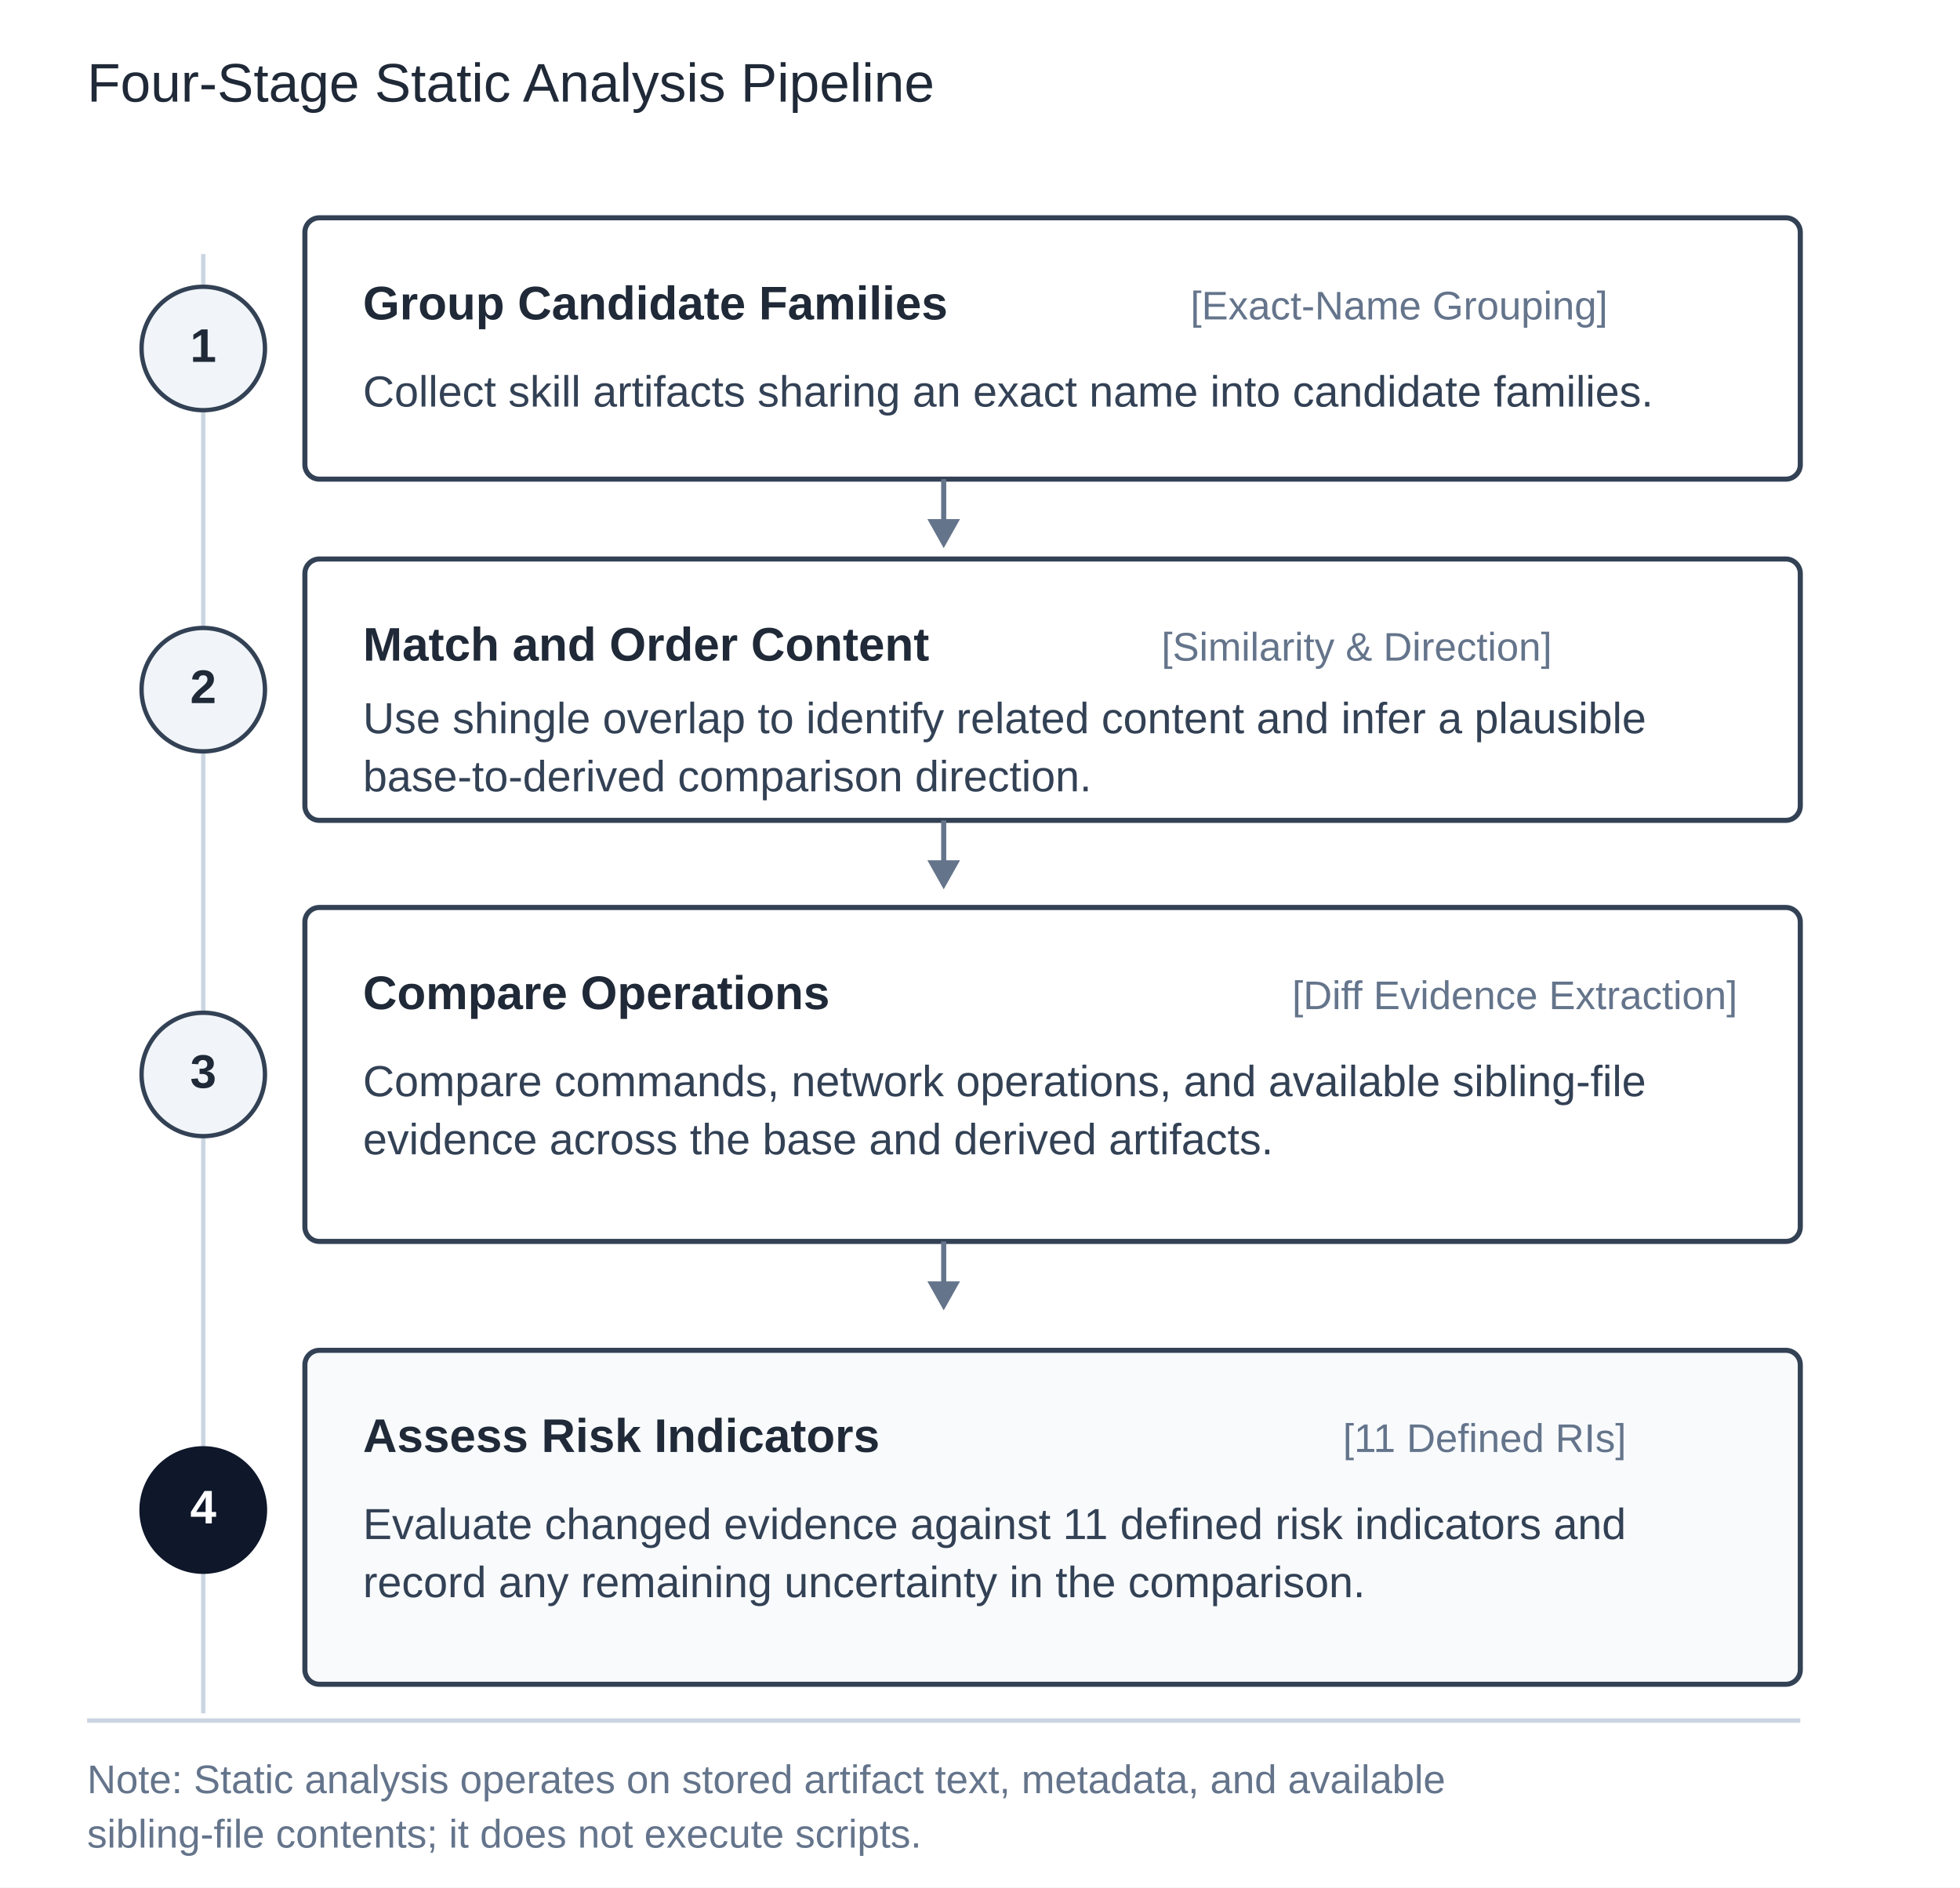
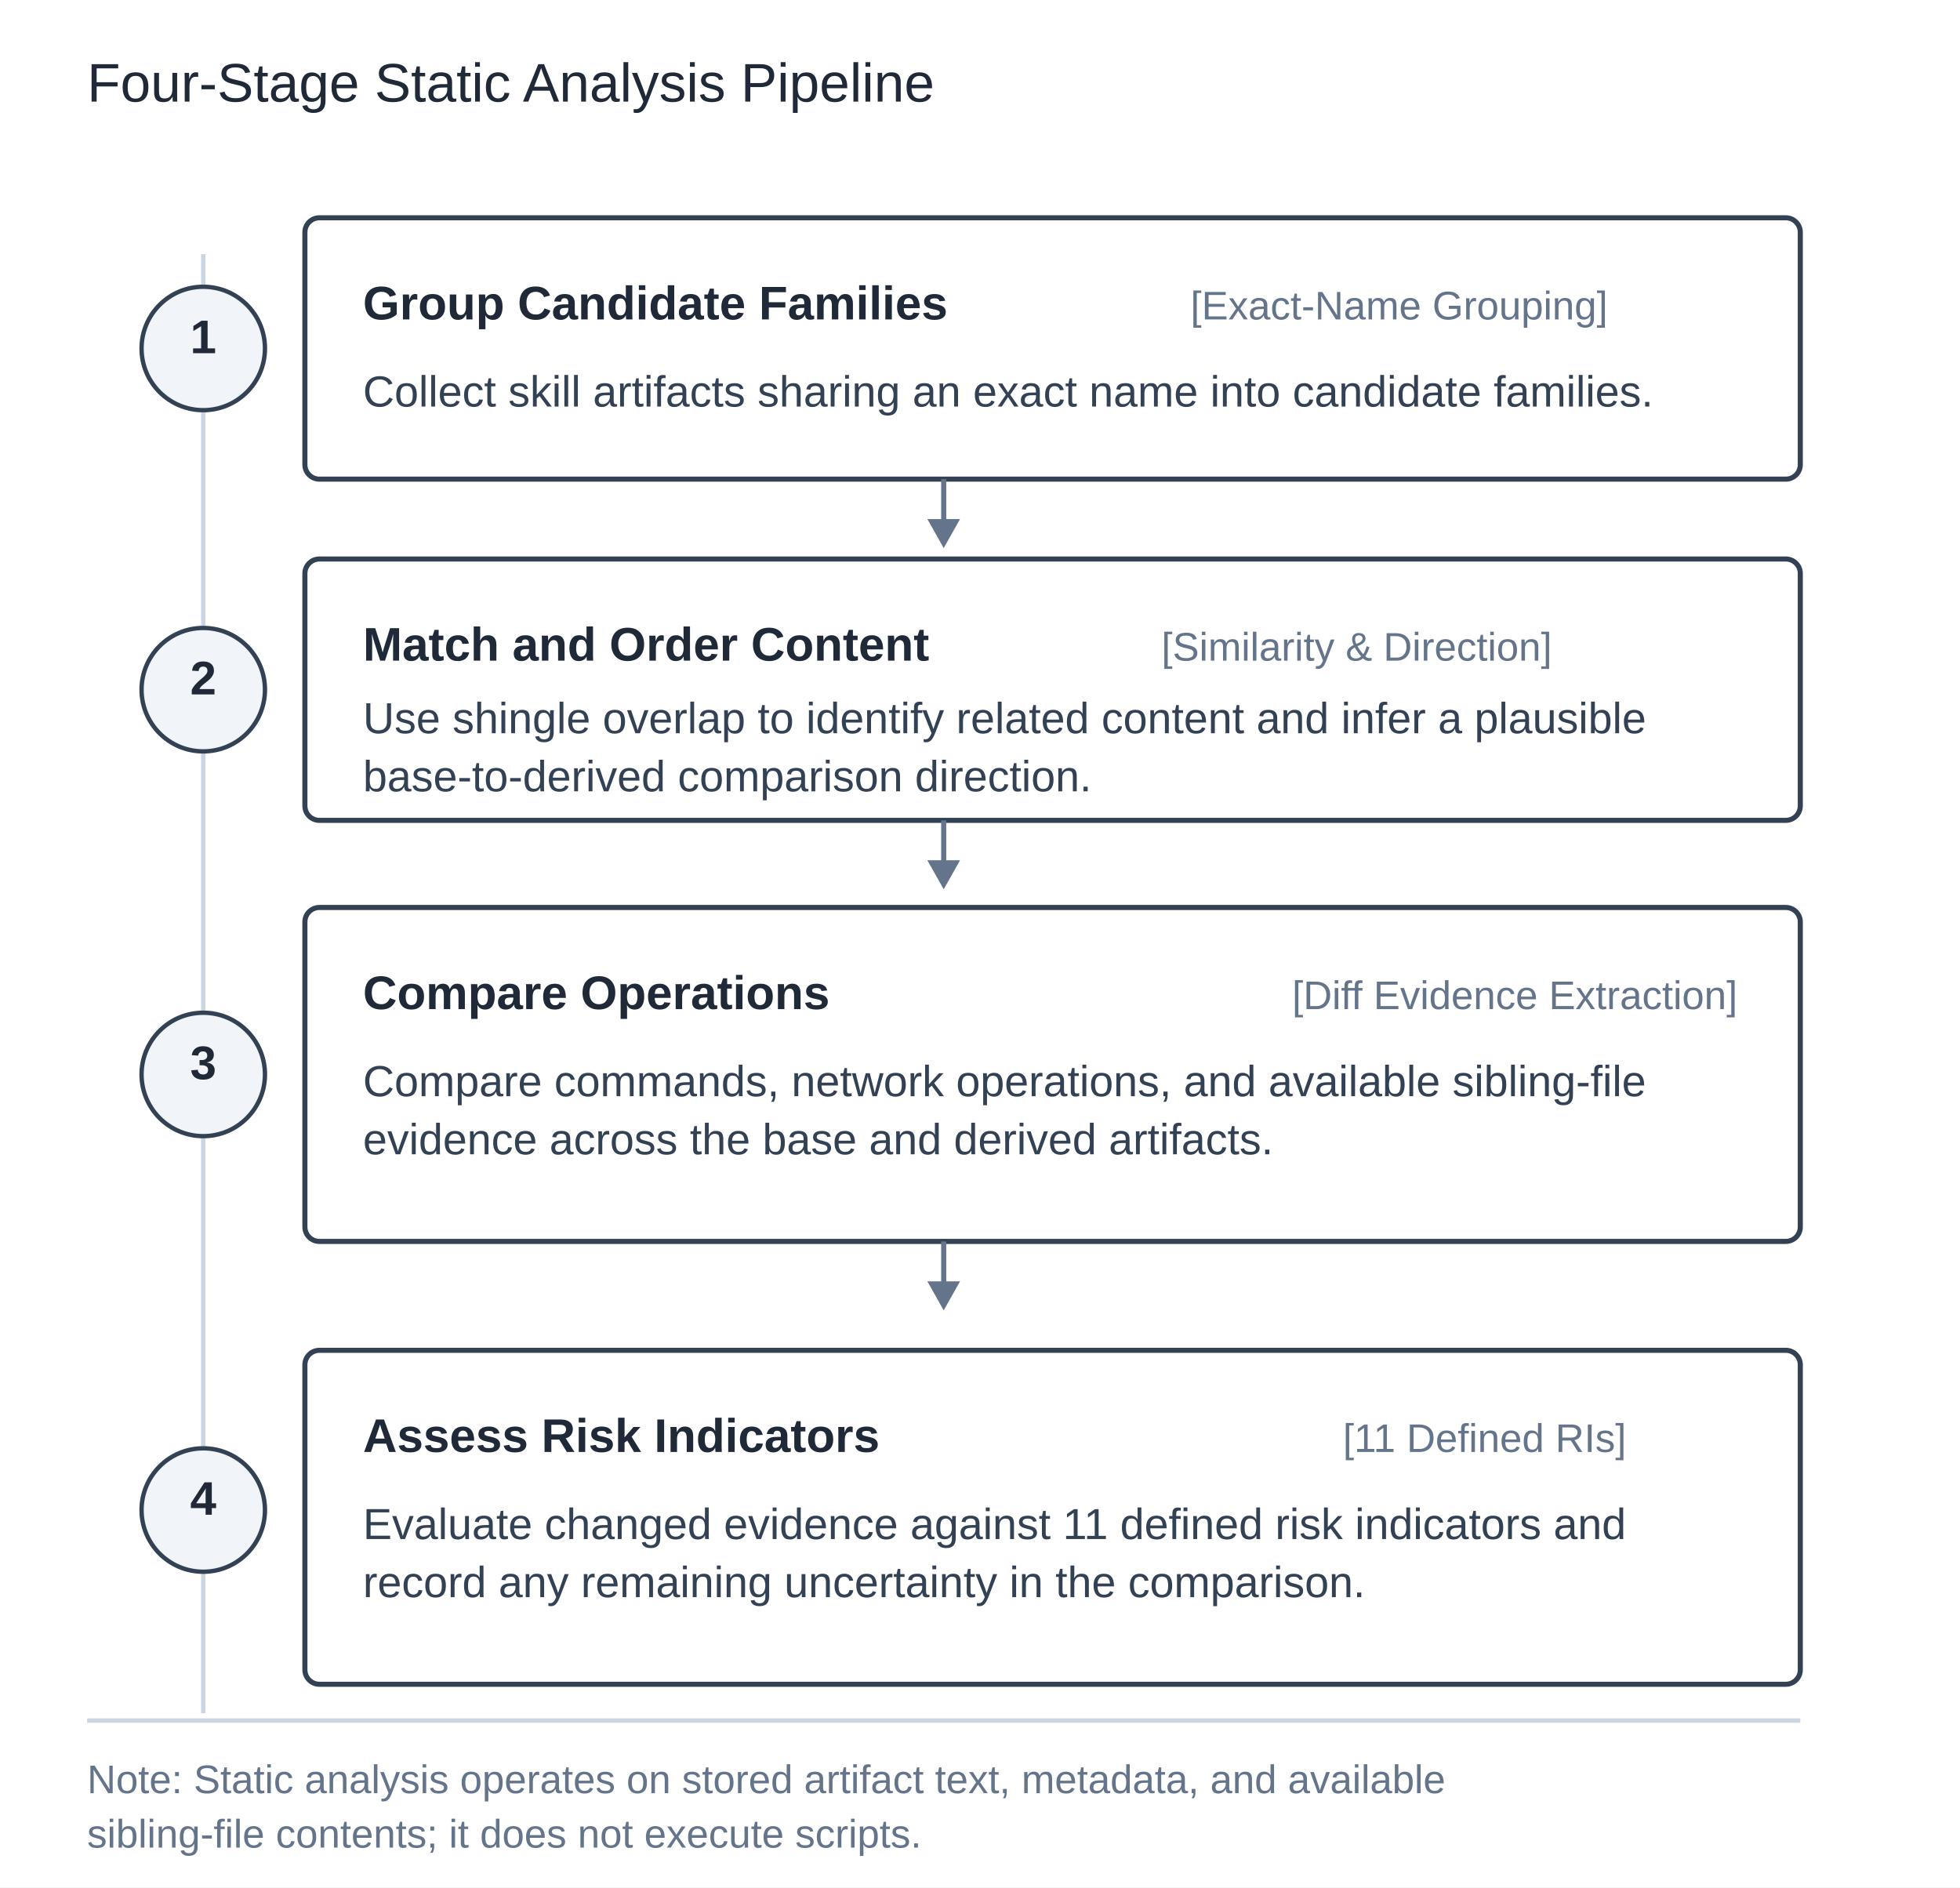
<svg xmlns="http://www.w3.org/2000/svg" width="540" height="520" viewBox="0 0 540 520" role="img" aria-labelledby="title desc">
  <defs>
    <style>
      .figure-bg { fill: #ffffff; }
      .box { fill: #ffffff; stroke: #334155; stroke-width: 1.4; }
      .box-accent { fill: #f8fafc; stroke: #334155; stroke-width: 1.4; }
      .step-lite { fill: #f1f5f9; stroke: #334155; stroke-width: 1.2; }
      .step-dark { fill: #0f172a; stroke: #0f172a; stroke-width: 1.2; }
      .rule { stroke: #cbd5e1; stroke-width: 1.2; }
      .connector { stroke: #64748b; stroke-width: 1.4; fill: none; }
      .title { font: 500 15px 'Arial', 'Helvetica', sans-serif; fill: #1f2937; }
      .head { font: 600 13px 'Arial', 'Helvetica', sans-serif; fill: #1f2937; }
      .tag { font: 500 11px 'Arial', 'Helvetica', sans-serif; fill: #64748b; }
      .body { font: 400 12px 'Arial', 'Helvetica', sans-serif; fill: #334155; }
-       .step-num { font: 600 13px 'Arial', 'Helvetica', sans-serif; text-anchor: middle; dominant-baseline: middle; }
+       .step-num { font: 600 13px 'Arial', 'Helvetica', sans-serif; text-anchor: middle; }
      .foot { font: 400 11px 'Arial', 'Helvetica', sans-serif; fill: #64748b; }
    </style>
  </defs>
  <rect class="figure-bg" x="0" y="0" width="540" height="520" />
  <text class="title" x="24" y="28">Four-Stage Static Analysis Pipeline</text>
  <line class="rule" x1="56" y1="70" x2="56" y2="472" />
  <circle class="step-lite" cx="56" cy="96" r="17" />
-   <text class="step-num" x="56" y="96" fill="#1f2937">1</text>
+   <text class="step-num" x="56" y="96" fill="#1f2937" dy="0.1em">1</text>
  <rect class="box" x="84" y="60" rx="4" ry="4" width="412" height="72" />
  <text class="head" x="100" y="88">Group Candidate Families</text>
  <text class="tag" x="328" y="88">[Exact-Name Grouping]</text>
  <text class="body" x="100" y="112">Collect skill artifacts sharing an exact name into candidate families.</text>
  <line class="connector" x1="260" y1="132" x2="260" y2="144" />
  <path d="M 255.5 143 L 260 151 L 264.5 143 Z" fill="#64748b" />
  <circle class="step-lite" cx="56" cy="190" r="17" />
-   <text class="step-num" x="56" y="190" fill="#1f2937">2</text>
+   <text class="step-num" x="56" y="190" fill="#1f2937" dy="0.1em">2</text>
  <rect class="box" x="84" y="154" rx="4" ry="4" width="412" height="72" />
  <text class="head" x="100" y="182">Match and Order Content</text>
  <text class="tag" x="320" y="182">[Similarity &amp; Direction]</text>
  <text class="body" x="100" y="202">Use shingle overlap to identify related content and infer a plausible</text>
  <text class="body" x="100" y="218">base-to-derived comparison direction.</text>
  <line class="connector" x1="260" y1="226" x2="260" y2="238" />
  <path d="M 255.5 237 L 260 245 L 264.5 237 Z" fill="#64748b" />
  <circle class="step-lite" cx="56" cy="296" r="17" />
-   <text class="step-num" x="56" y="296" fill="#1f2937">3</text>
+   <text class="step-num" x="56" y="296" fill="#1f2937" dy="0.1em">3</text>
  <rect class="box" x="84" y="250" rx="4" ry="4" width="412" height="92" />
  <text class="head" x="100" y="278">Compare Operations</text>
  <text class="tag" x="356" y="278">[Diff Evidence Extraction]</text>
  <text class="body" x="100" y="302">Compare commands, network operations, and available sibling-file</text>
  <text class="body" x="100" y="318">evidence across the base and derived artifacts.</text>
  <line class="connector" x1="260" y1="342" x2="260" y2="354" />
  <path d="M 255.5 353 L 260 361 L 264.5 353 Z" fill="#64748b" />
-   <circle class="step-dark" cx="56" cy="416" r="17" />
-   <text class="step-num" x="56" y="416" fill="#ffffff">4</text>
-   <rect class="box-accent" x="84" y="372" rx="4" ry="4" width="412" height="92" />
+   <circle class="step-lite" cx="56" cy="416" r="17" />
+   <text class="step-num" x="56" y="416" fill="#1f2937" dy="0.1em">4</text>
+   <rect class="box" x="84" y="372" rx="4" ry="4" width="412" height="92" />
  <text class="head" x="100" y="400">Assess Risk Indicators</text>
  <text class="tag" x="370" y="400">[11 Defined RIs]</text>
  <text class="body" x="100" y="424">Evaluate changed evidence against 11 defined risk indicators and</text>
  <text class="body" x="100" y="440">record any remaining uncertainty in the comparison.</text>
  <line class="rule" x1="24" y1="474" x2="496" y2="474" />
  <text class="foot" x="24" y="494">Note: Static analysis operates on stored artifact text, metadata, and available</text>
  <text class="foot" x="24" y="509">sibling-file contents; it does not execute scripts.</text>
</svg>
